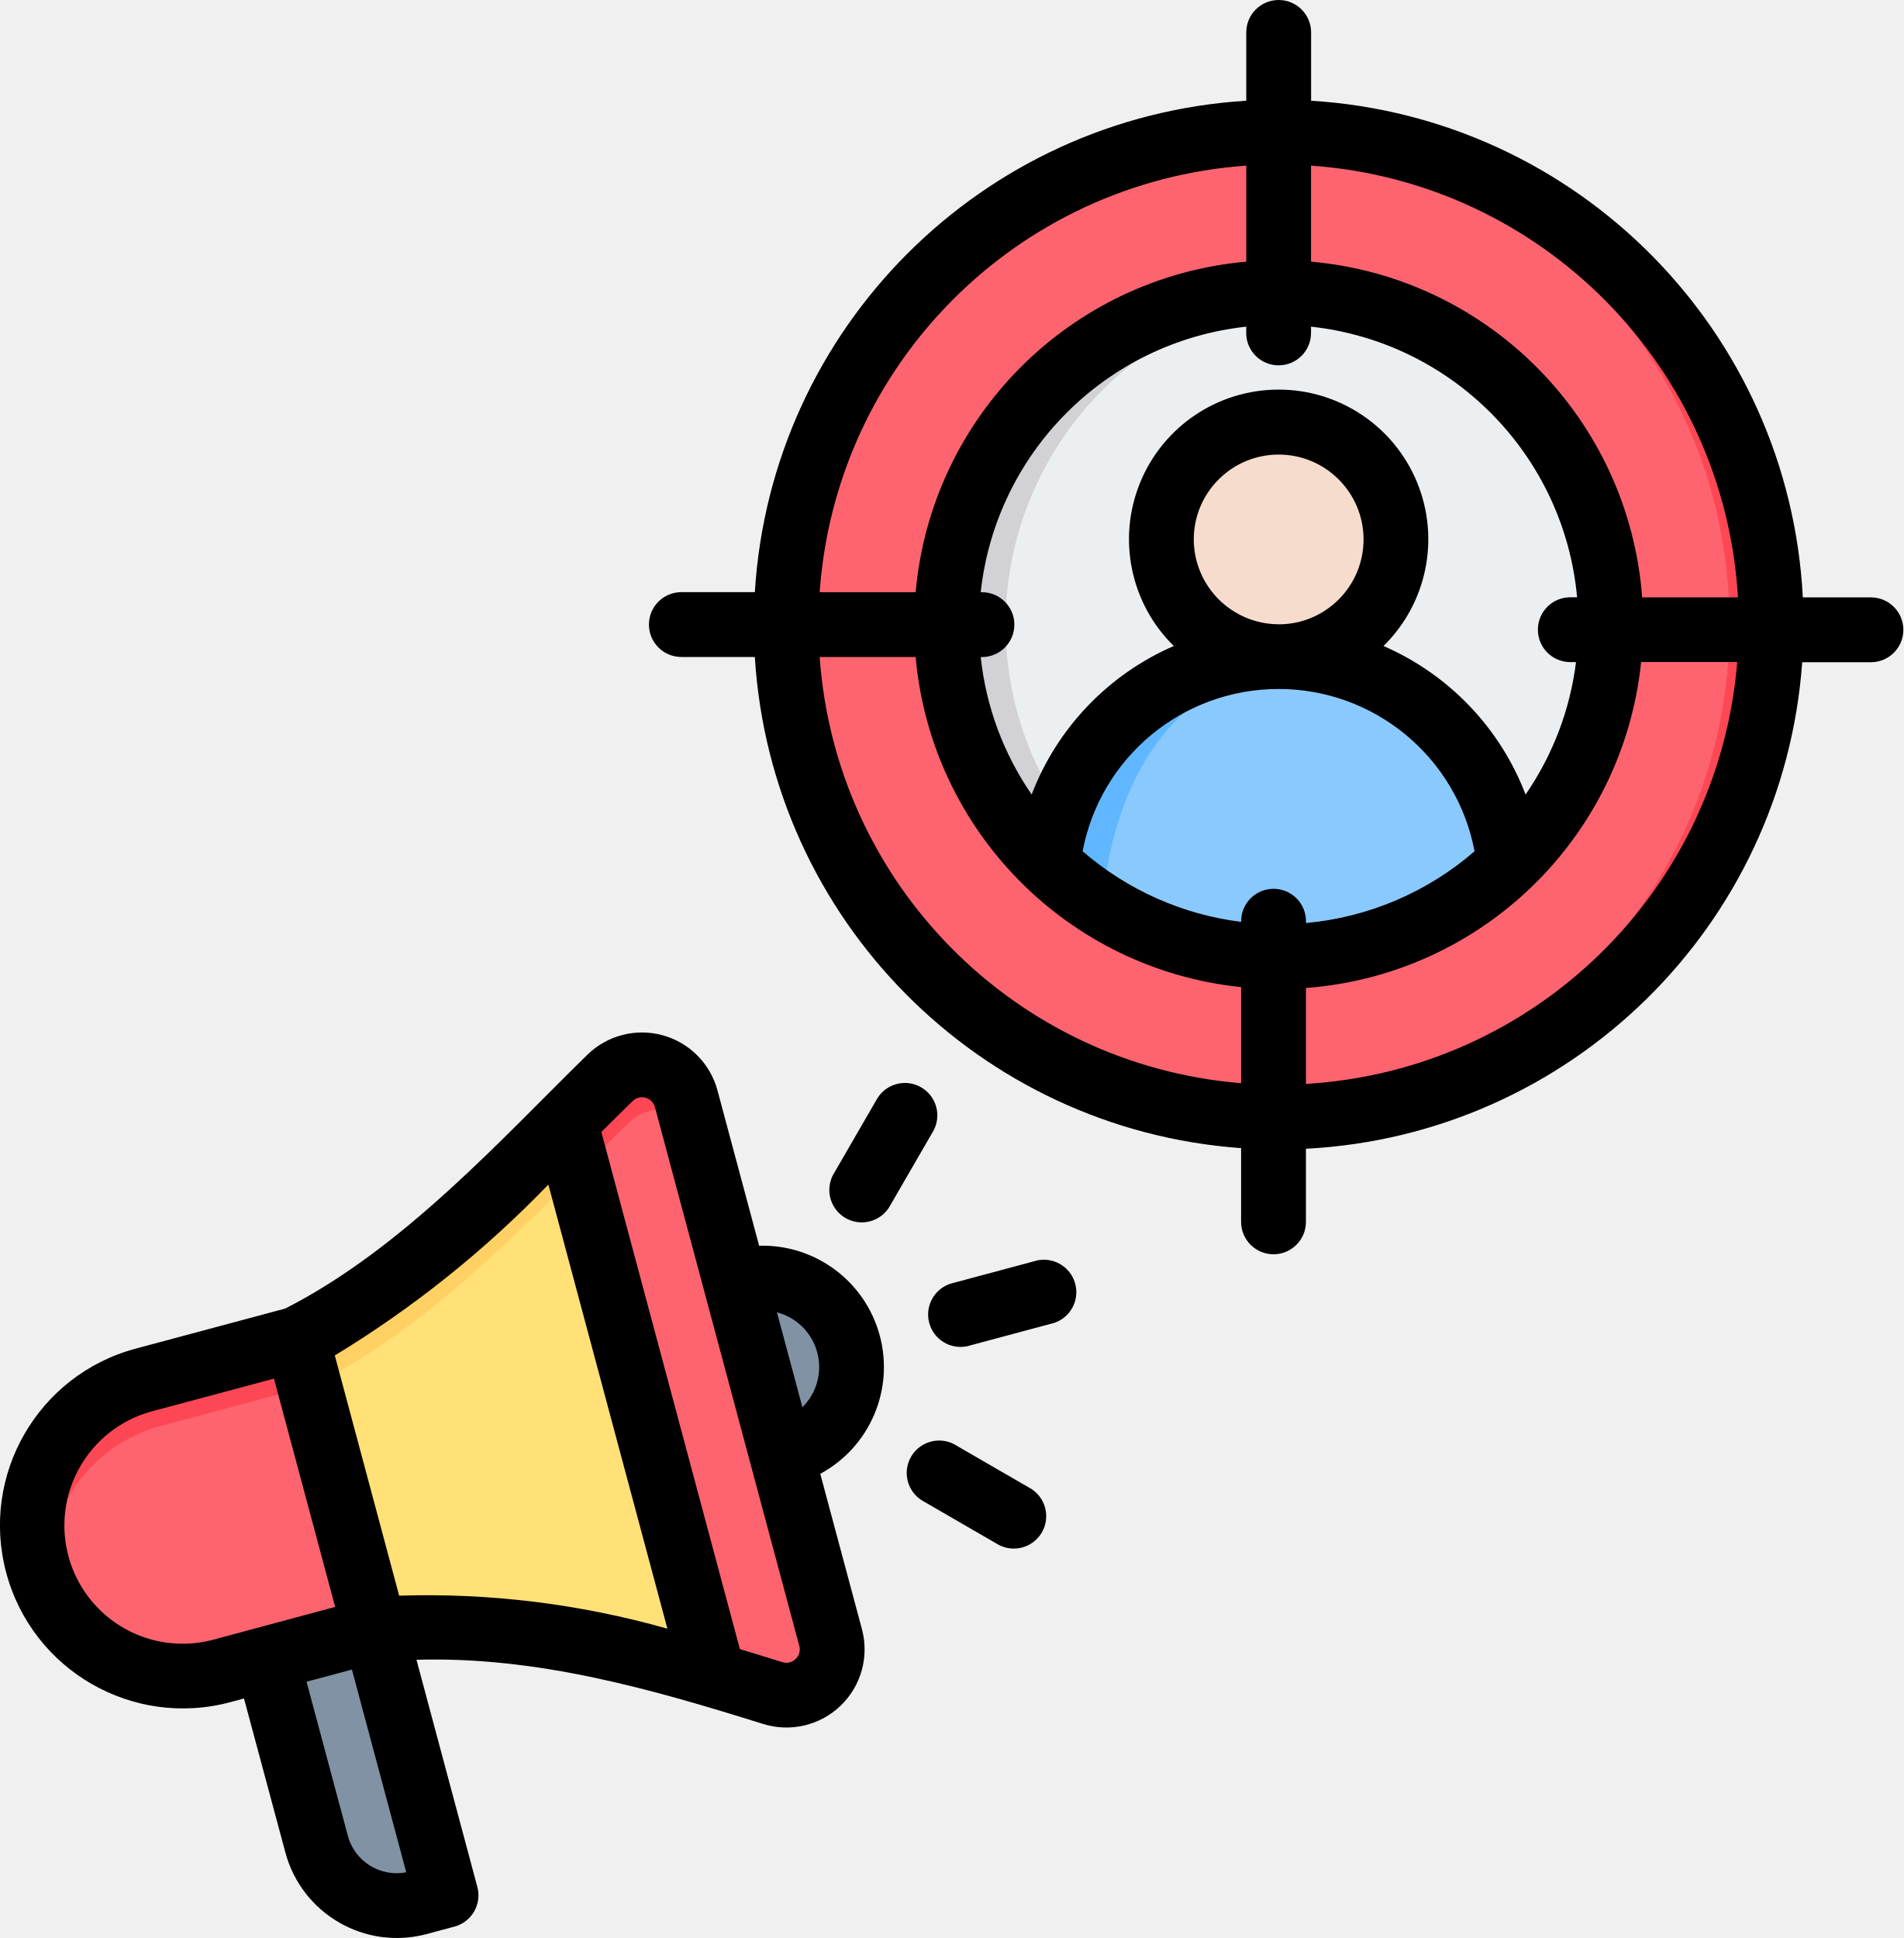
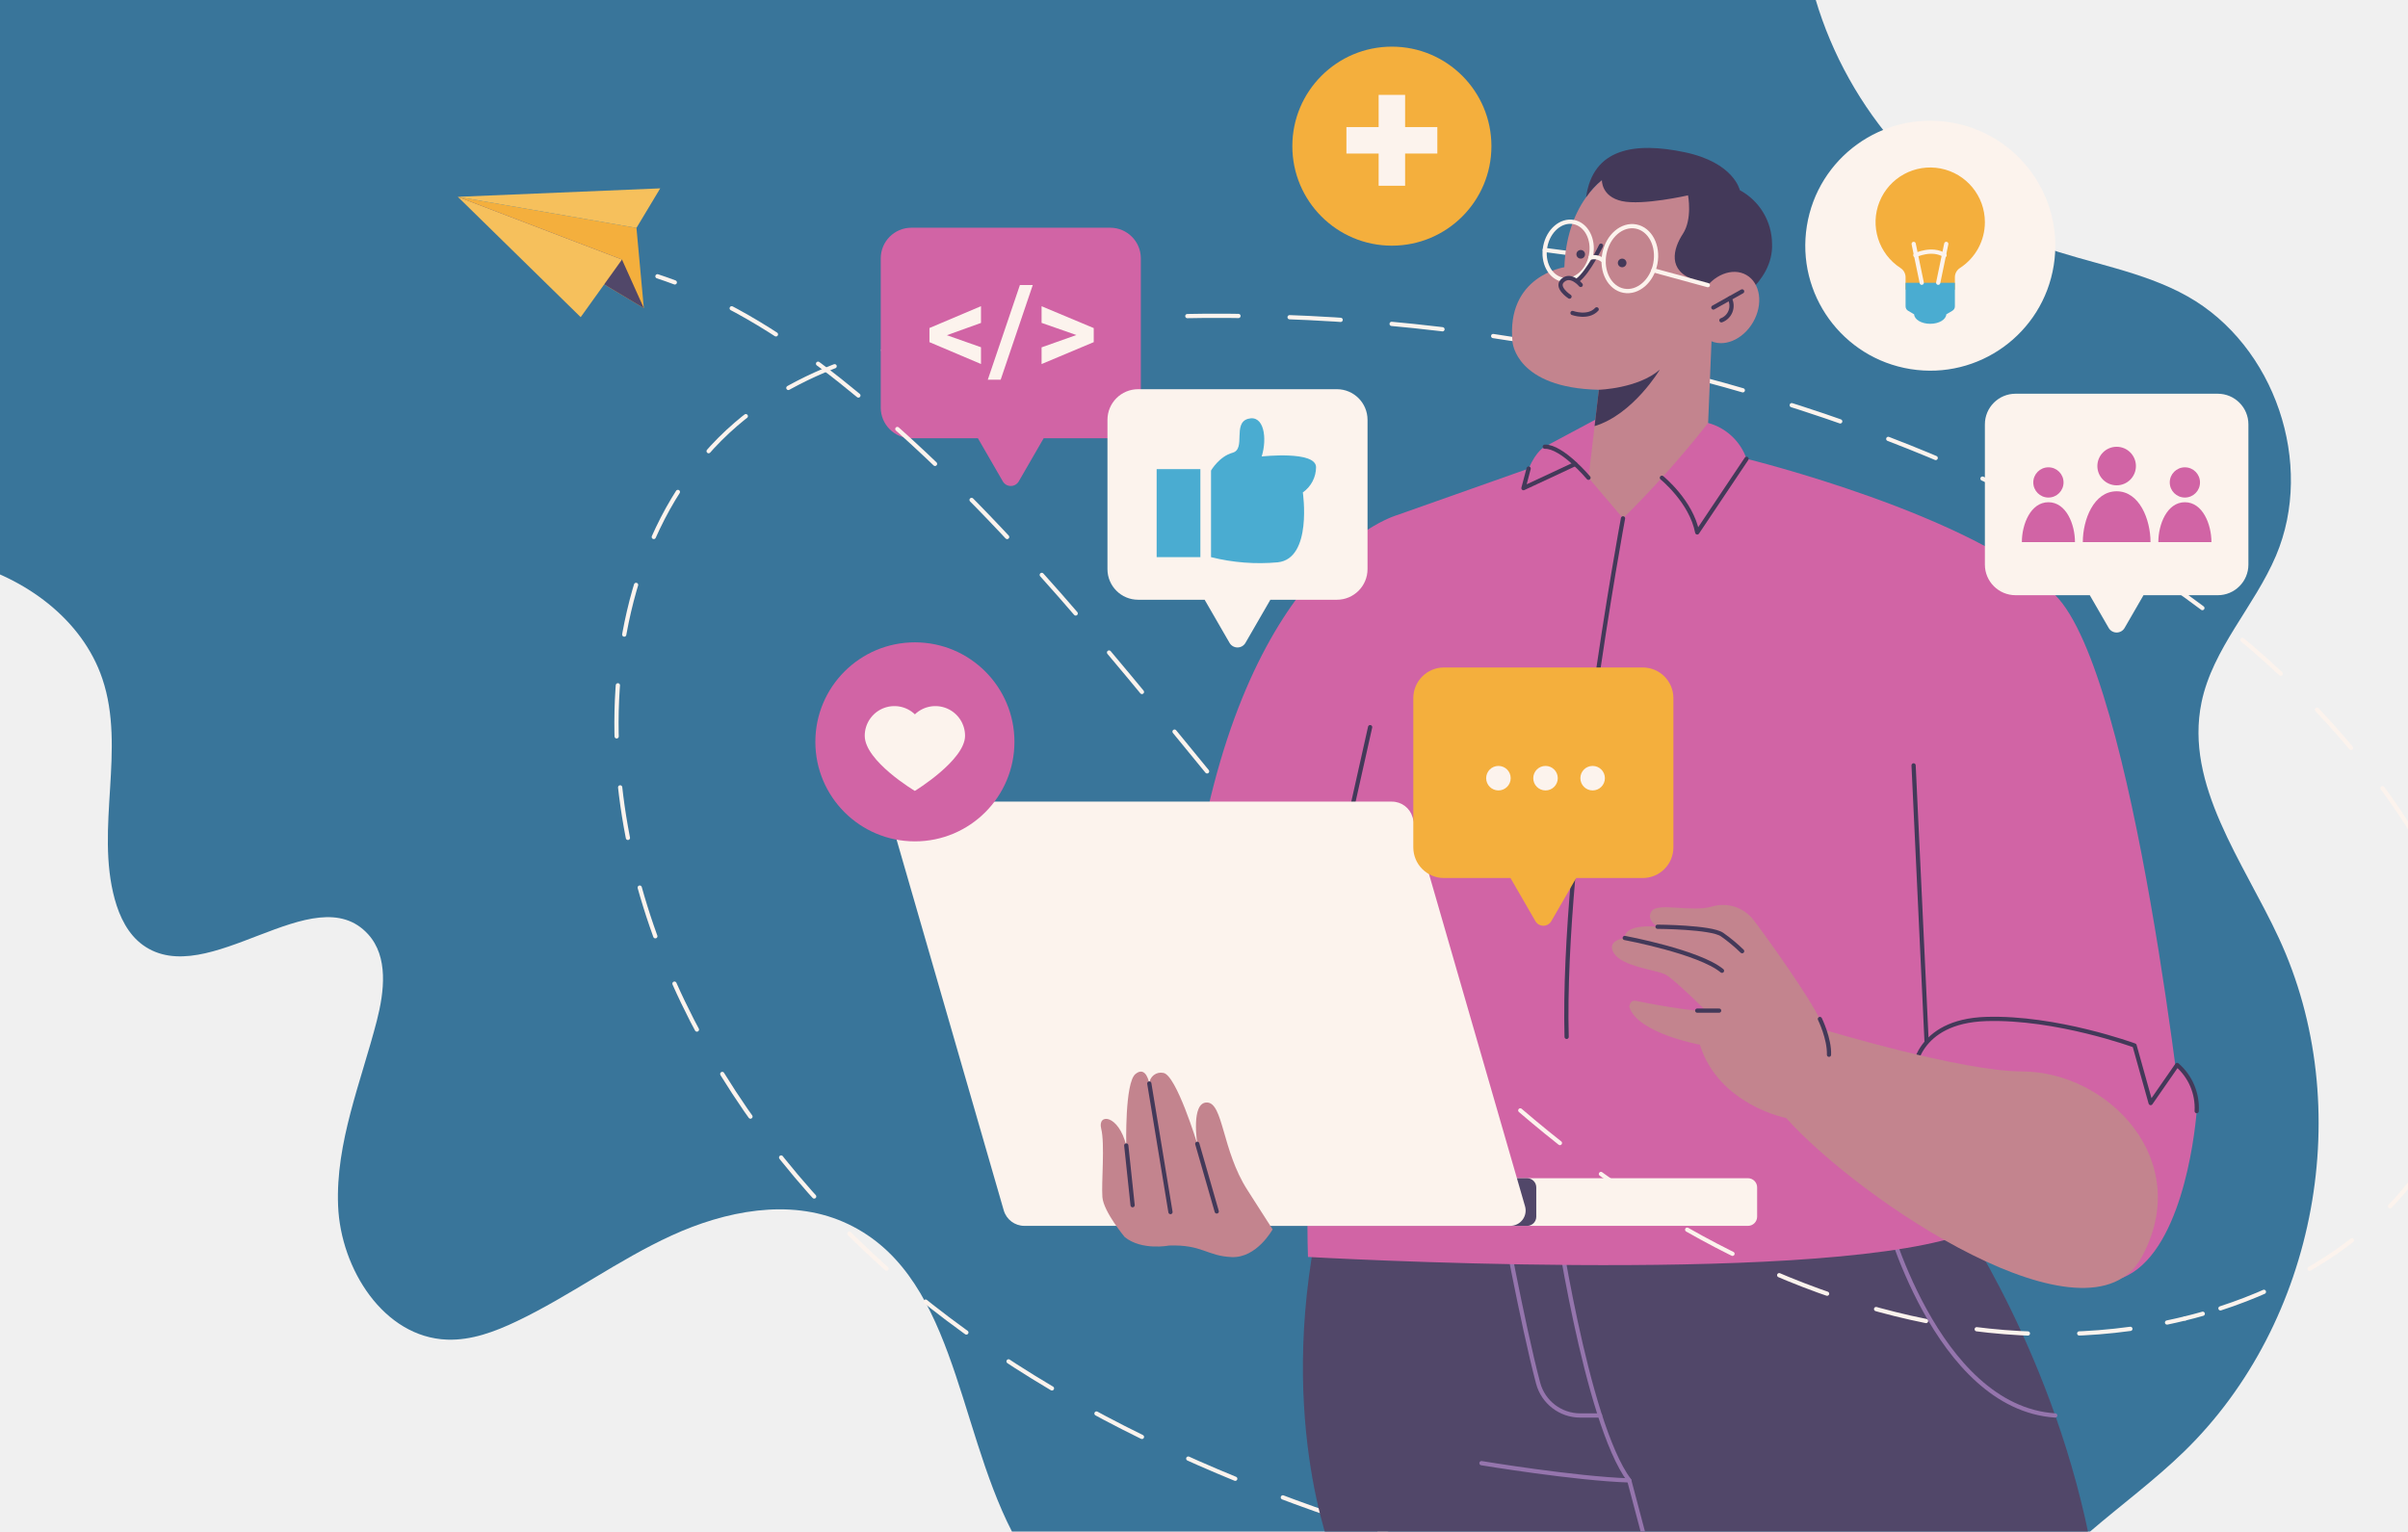
- <svg xmlns="http://www.w3.org/2000/svg" width="82.194" height="83.699" viewBox="0 0 82.194 83.699">
-   <g id="target-marketing_16862792" transform="translate(-19.902 -15.6)">
-     <g id="Grupo_1161201" data-name="Grupo 1161201" transform="translate(21.475 21.306)">
-       <g id="Grupo_1161198" data-name="Grupo 1161198" transform="translate(32.377 0)">
-         <path id="Trazado_995173" data-name="Trazado 995173" d="M235.382,48.242a21.269,21.269,0,1,1-21.269,21.269A21.268,21.268,0,0,1,235.382,48.242Z" transform="translate(-214.113 -48.242)" fill="#fe646f" fill-rule="evenodd" />
-         <path id="Trazado_995174" data-name="Trazado 995174" d="M330.784,48.26q.435-.018.874-.018a21.269,21.269,0,0,1,0,42.539q-.439,0-.874-.018a21.27,21.27,0,0,0,0-42.5Z" transform="translate(-310.389 -48.242)" fill="#fd4755" fill-rule="evenodd" />
-       </g>
-       <g id="Grupo_1161199" data-name="Grupo 1161199" transform="translate(0 40.278)">
-         <path id="Trazado_995175" data-name="Trazado 995175" d="M92.828,422.89,89.5,410.48l-4.677,1.253,2.546,9.5a3.593,3.593,0,0,0,4.394,2.537l.654-.175A.577.577,0,0,0,92.828,422.89Z" transform="translate(-75.05 -387.435)" fill="#8192a5" fill-rule="evenodd" />
-         <path id="Trazado_995176" data-name="Trazado 995176" d="M92.828,422.89,89.5,410.48l-4.677,1.253,4.023-1.078,3.325,12.41a.579.579,0,0,1-.408.706l.654-.175A.577.577,0,0,0,92.828,422.89Z" transform="translate(-75.05 -387.435)" fill="#65788e" fill-rule="evenodd" />
-         <path id="Trazado_995177" data-name="Trazado 995177" d="M206.4,335.6a3.858,3.858,0,0,0-4.724-2.728c-.06.016-.562.151-.622.17l1.995,7.444c.061-.014.564-.145.624-.162A3.858,3.858,0,0,0,206.4,335.6Z" transform="translate(-170.96 -323.288)" fill="#8192a5" fill-rule="evenodd" />
-         <path id="Trazado_995178" data-name="Trazado 995178" d="M206.4,335.6a3.858,3.858,0,0,0-4.724-2.728c-.06.016-.562.151-.622.17l.23.859c.06-.019.561-.156.621-.172a3.86,3.86,0,0,1,4.586,2.306,3.94,3.94,0,0,0-.091-.435Z" transform="translate(-170.96 -323.288)" fill="#65788e" fill-rule="evenodd" />
-         <path id="Trazado_995179" data-name="Trazado 995179" d="M43.746,303.158l-6.627,1.776a6.529,6.529,0,0,1-3.38-12.612l6.627-1.776c5.32-2.667,9.731-7.561,13.581-11.324a1.982,1.982,0,0,1,3.3.9l6.26,23.364A1.982,1.982,0,0,1,61,305.9C55.568,304.2,49.819,302.576,43.746,303.158Z" transform="translate(-28.901 -278.653)" fill="#ffe177" fill-rule="evenodd" />
-         <path id="Trazado_995180" data-name="Trazado 995180" d="M29.458,301.264a6.4,6.4,0,0,1-.336-.949,6.547,6.547,0,0,1,4.617-7.993l6.627-1.776c5.32-2.667,9.731-7.561,13.581-11.324a1.982,1.982,0,0,1,3.3.9l6.262,23.37-5.742-21.43a1.982,1.982,0,0,0-3.3-.9c-3.85,3.763-8.262,8.654-13.582,11.322l-6.627,1.776a6.554,6.554,0,0,0-4.8,7.006Z" transform="translate(-28.901 -278.653)" fill="#ffd064" fill-rule="evenodd" />
-         <path id="Trazado_995181" data-name="Trazado 995181" d="M172.566,303.49l-6.26-23.364a1.982,1.982,0,0,0-3.3-.9c-.632.617-1.28,1.267-1.944,1.932l6.42,23.958c.868.255,1.728.52,2.579.785a1.982,1.982,0,0,0,2.506-2.406Z" transform="translate(-137.958 -278.653)" fill="#fe646f" fill-rule="evenodd" />
-         <path id="Trazado_995182" data-name="Trazado 995182" d="M166.824,282.062l-.519-1.937a1.982,1.982,0,0,0-3.3-.9c-.632.617-1.28,1.267-1.944,1.932l.519,1.937c.665-.663,1.313-1.312,1.945-1.929a1.982,1.982,0,0,1,3.3.9Z" transform="translate(-137.958 -278.653)" fill="#fd4755" fill-rule="evenodd" />
-         <path id="Trazado_995183" data-name="Trazado 995183" d="M43.746,359.3l-3.379-12.612-6.627,1.776a6.529,6.529,0,0,0,3.38,12.612Z" transform="translate(-28.901 -334.795)" fill="#fe646f" fill-rule="evenodd" />
-         <path id="Trazado_995184" data-name="Trazado 995184" d="M40.885,348.625l-.519-1.937-6.627,1.776a6.547,6.547,0,0,0-4.617,7.993,6.4,6.4,0,0,0,.336.949,6.554,6.554,0,0,1,4.8-7.006Z" transform="translate(-28.901 -334.795)" fill="#fd4755" fill-rule="evenodd" />
-       </g>
-       <g id="Grupo_1161200" data-name="Grupo 1161200" transform="translate(39.306 6.929)">
-         <path id="Trazado_995185" data-name="Trazado 995185" d="M268.092,116.559a14.339,14.339,0,1,1,14.34-14.338A14.367,14.367,0,0,1,268.092,116.559Z" transform="translate(-253.752 -87.881)" fill="#eceff1" fill-rule="evenodd" />
-         <path id="Trazado_995186" data-name="Trazado 995186" d="M256.3,102.221A14.337,14.337,0,0,0,269.367,116.5q-.63.056-1.275.056a14.412,14.412,0,0,1-2.053-.146c-.087-.012-.173-.026-.258-.039a14.341,14.341,0,0,1,2.31-28.494q.645,0,1.275.056A14.34,14.34,0,0,0,256.3,102.221Z" transform="translate(-253.752 -87.881)" fill="#d1d1d6" fill-rule="evenodd" />
-         <path id="Trazado_995187" data-name="Trazado 995187" d="M288.79,177.819a10.018,10.018,0,0,1,9.957,8.937,14.336,14.336,0,0,1-19.912,0A10.014,10.014,0,0,1,288.79,177.819Z" transform="translate(-274.45 -162.097)" fill="#8ac9fe" fill-rule="evenodd" />
-         <path id="Trazado_995188" data-name="Trazado 995188" d="M290.064,177.9c-5.96.757-8.361,5.267-8.914,10.672a14.248,14.248,0,0,1-2.315-1.816,10.014,10.014,0,0,1,9.955-8.937A9.873,9.873,0,0,1,290.064,177.9Z" transform="translate(-274.45 -162.097)" fill="#60b7ff" fill-rule="evenodd" />
-         <path id="Trazado_995189" data-name="Trazado 995189" d="M311.879,130.7a5.062,5.062,0,1,1,5.062-5.062A5.073,5.073,0,0,1,311.879,130.7Z" transform="translate(-297.539 -114.856)" fill="#f6dccd" fill-rule="evenodd" />
-         <path id="Trazado_995190" data-name="Trazado 995190" d="M308.1,125.633a5.064,5.064,0,0,0,4.425,5.023,5.281,5.281,0,0,1-.637.039,5.062,5.062,0,1,1,0-10.124,5.248,5.248,0,0,1,.637.039A5.064,5.064,0,0,0,308.1,125.633Z" transform="translate(-297.547 -114.856)" fill="#f1cbbc" fill-rule="evenodd" />
+ <svg xmlns="http://www.w3.org/2000/svg" width="569" height="362" viewBox="0 0 569 362">
+   <defs>
+     <clipPath id="clip-path">
+       <rect id="Rectángulo_409901" data-name="Rectángulo 409901" width="569" height="362" transform="translate(136 6672)" fill="#fff" stroke="#707070" stroke-width="1" />
+     </clipPath>
+     <clipPath id="clip-path-2">
+       <rect id="Rectángulo_409900" data-name="Rectángulo 409900" width="753" height="362" transform="translate(0 0.177)" />
+     </clipPath>
+   </defs>
+   <g id="Enmascarar_grupo_1098774" data-name="Enmascarar grupo 1098774" transform="translate(-136 -6672)" clip-path="url(#clip-path)">
+     <g id="Grupo_1162776" data-name="Grupo 1162776" transform="translate(486 -67.177)">
+       <path id="Trazado_997153" data-name="Trazado 997153" d="M700.084,343.277c31.459-30.589,40.866-81.6,22.387-121.394-8.4-18.1-22.3-36.157-18.258-55.7,2.635-12.738,12.5-22.671,17.587-34.644,9.233-21.747-.285-49.7-20.869-61.3C690.2,64.2,677.64,62.459,666.057,58.271,640.324,48.968,620.746,26.106,613,0H0V164.036c2.869-.227,5.721-.534,8.531-.905,41.61-5.5,81.048-21.835,122.311-29.515,14.688-2.734,29.975-4.34,44.456-.666s28.119,13.5,32.891,27.66c5.588,16.579-1.7,35.222,2.922,52.095,1.14,4.16,3.134,8.292,6.626,10.825,15.308,11.1,40.559-16.517,53.263-2.509,4.8,5.3,3.822,13.526,2.035,20.451-3.739,14.483-9.751,28.776-9.144,43.721s10.8,31.073,25.746,31.626c5.73.212,11.294-1.871,16.47-4.341,12.6-6.014,23.923-14.473,36.617-20.282s27.71-8.776,40.516-3.218c26.246,11.39,26.645,47.4,39.877,73.2H677.884C685.251,355.857,693.12,350.048,700.084,343.277Z" transform="translate(-534 6739)" fill="#39759a" />
+       <g id="OBJECTS" transform="translate(-534 6739)">
+         <g id="Grupo_1162775" data-name="Grupo 1162775">
+           <g id="Grupo_1162774" data-name="Grupo 1162774" clip-path="url(#clip-path-2)">
+             <g id="Grupo_1162746" data-name="Grupo 1162746" transform="translate(329.669 74.819)">
+               <g id="Grupo_1162745" data-name="Grupo 1162745">
+                 <path id="Trazado_997162" data-name="Trazado 997162" d="M932.056,547.907l-4.3-.66" transform="translate(-585.403 -225.666)" fill="none" stroke="#fcf3ed" stroke-linecap="round" stroke-linejoin="round" stroke-width="1" />
+                 <path id="Trazado_997163" data-name="Trazado 997163" d="M788.829,423.529c-39.253-6.144-78.423-13-116.938-22.716C621.137,388,570.678,369.708,529.511,337.376s-72.214-80.491-74.29-132.8c-1.1-27.82,7.031-57.488,28.134-75.649,18.1-15.577,42.87-20.6,66.616-23.139a446.844,446.844,0,0,1,196.681,23.279c49.7,17.7,97.642,45.629,127.916,88.834,10.213,14.575,18.59,31.383,18.59,49.181,0,36.81-27.559,60.591-59.02,70.817" transform="translate(-455.122 -103.291)" fill="none" stroke="#fcf3ed" stroke-linecap="round" stroke-linejoin="round" stroke-width="1" stroke-dasharray="12.083 12.083" />
+                 <path id="Trazado_997164" data-name="Trazado 997164" d="M970.994,428.94q-2.093.6-4.2,1.111" transform="translate(-596.163 -193.055)" fill="none" stroke="#fcf3ed" stroke-linecap="round" stroke-linejoin="round" stroke-width="1" />
+               </g>
+             </g>
+             <g id="Grupo_1162751" data-name="Grupo 1162751" transform="translate(394.457 35.141)">
+               <g id="Grupo_1162747" data-name="Grupo 1162747" transform="translate(97.414 249.156)">
+                 <path id="Trazado_997165" data-name="Trazado 997165" d="M833.413,395.058s23.658,33.856,32.224,80.764H686.026s-14.042-34.263-2.287-83.338Z" transform="translate(-679.048 -392.484)" fill="#514769" />
+                 <path id="Trazado_997166" data-name="Trazado 997166" d="M761.178,393.785s7.27,50.987,17.624,64.856l4.643,17.539" transform="translate(-701.687 -392.843)" fill="none" stroke="#9575ad" stroke-linecap="round" stroke-linejoin="round" stroke-miterlimit="10" stroke-width="1" />
+                 <path id="Trazado_997167" data-name="Trazado 997167" d="M737.3,477.69s22.122,3.671,34.923,4.079" transform="translate(-695.104 -415.971)" fill="none" stroke="#9575ad" stroke-linecap="round" stroke-linejoin="round" stroke-miterlimit="10" stroke-width="1" />
+                 <path id="Trazado_997168" data-name="Trazado 997168" d="M868.886,395.637s11.864,46.28,40.261,48.167" transform="translate(-731.376 -393.353)" fill="none" stroke="#9575ad" stroke-linecap="round" stroke-linejoin="round" stroke-miterlimit="10" stroke-width="1" />
+                 <path id="Trazado_997169" data-name="Trazado 997169" d="M743.492,393.222s5.155,28.138,8.9,42.274a10.3,10.3,0,0,0,9.959,7.643h4.663" transform="translate(-696.812 -392.687)" fill="none" stroke="#9575ad" stroke-linecap="round" stroke-linejoin="round" stroke-miterlimit="10" stroke-width="1" />
+               </g>
+               <path id="Trazado_997170" data-name="Trazado 997170" d="M738.592,137.188l-11.945,6.392s-1.975.884-3.811,5.167L691.9,159.692s-35.283,9.585-47.52,83.007h33.651s-8.566,57.514-7.342,92.389c0,0,116.863,6.73,153.573-4.894L878.109,310s-11.877-112.375-30.844-131.343-72.941-32.224-72.941-32.224a13.323,13.323,0,0,0-9.075-8.471Z" transform="translate(-572.079 -72.956)" fill="#d164a5" />
+               <line id="Línea_678" data-name="Línea 678" x1="3.535" y1="75.19" transform="translate(241.717 145.948)" fill="none" stroke="#433959" stroke-linecap="round" stroke-linejoin="round" stroke-miterlimit="10" stroke-width="1" />
+               <path id="Trazado_997171" data-name="Trazado 997171" d="M878.265,345.271s.544-12,17.132-12.528,35.079,6.263,35.079,6.263l3.807,13.606,6.254-9.009a13.457,13.457,0,0,1,4.623,10.912c-.544,6.8-3.9,33.845-17.453,39.357Z" transform="translate(-636.548 -126.852)" fill="#d164a5" />
+               <path id="Trazado_997172" data-name="Trazado 997172" d="M878.265,345.271s.544-12,17.132-12.528,35.079,6.263,35.079,6.263l3.807,13.606,6.254-9.009a13.457,13.457,0,0,1,4.623,10.912" transform="translate(-636.548 -126.852)" fill="none" stroke="#433959" stroke-linecap="round" stroke-linejoin="round" stroke-miterlimit="10" stroke-width="1" />
+               <g id="Grupo_1162748" data-name="Grupo 1162748" transform="translate(146.816)">
+                 <line id="Línea_679" data-name="Línea 679" x2="16.346" y2="2.136" transform="translate(7.751 24.124)" fill="none" stroke="#fcf3ed" stroke-linecap="round" stroke-linejoin="round" stroke-miterlimit="10" stroke-width="1" />
+                 <path id="Trazado_997173" data-name="Trazado 997173" d="M794.5,92.767s15.092-16.316,4.283-32.02-38.139-10.4-39.158,16.927c0,0-13.868,2.04-12.237,17.744,0,0,.816,10.81,20.395,11.217l-2.448,20.8,8.158,9.585A239.176,239.176,0,0,0,793.6,114.48Z" transform="translate(-747.25 -49.473)" fill="#c3848e" />
+                 <path id="Trazado_997174" data-name="Trazado 997174" d="M775.163,56.1s-.177,3.895,4.718,4.982,15.636-1.36,15.636-1.36,1.088,5.575-1.224,9.109-3.671,8.7,2.719,10.878,7.872,6.527,7.872,6.527,10.891-5.662,10.483-15.069a14.524,14.524,0,0,0-7.614-12.67s-1.36-6.526-13.053-8.974-21.663-1-23.272,10.65A18.445,18.445,0,0,1,775.163,56.1Z" transform="translate(-753.915 -48.513)" fill="#433959" />
+                 <path id="Trazado_997175" data-name="Trazado 997175" d="M820.779,100.847c-2.448,4.24-7.12,6.127-10.435,4.214s-4.017-6.9-1.568-11.143S815.9,87.79,819.21,89.7,823.227,96.606,820.779,100.847Z" transform="translate(-763.807 -59.661)" fill="#c3848e" />
+                 <path id="Trazado_997176" data-name="Trazado 997176" d="M775.206,125.618s9.246-.272,14.412-4.759c0,0-6.338,10.621-15.423,13.35Z" transform="translate(-754.677 -68.455)" fill="#433959" />
+                 <line id="Línea_680" data-name="Línea 680" y1="3.807" x2="6.798" transform="translate(47.585 33.913)" fill="none" stroke="#433959" stroke-linecap="round" stroke-linejoin="round" stroke-miterlimit="10" stroke-width="1" />
+                 <path id="Trazado_997177" data-name="Trazado 997177" d="M817.519,97.61a3.658,3.658,0,0,1-1.948,5.182" transform="translate(-766.082 -62.047)" fill="none" stroke="#433959" stroke-linecap="round" stroke-linejoin="round" stroke-miterlimit="10" stroke-width="1" />
+                 <path id="Trazado_997178" data-name="Trazado 997178" d="M767,102.045s3.671,1.344,5.711-.858" transform="translate(-752.695 -63.033)" fill="none" stroke="#433959" stroke-linecap="round" stroke-linejoin="round" stroke-miterlimit="10" stroke-width="1" />
+                 <circle id="Elipse_11800" data-name="Elipse 11800" cx="1.02" cy="1.02" r="1.02" transform="translate(25.015 26.163)" fill="#433959" />
+                 <circle id="Elipse_11801" data-name="Elipse 11801" cx="1.02" cy="1.02" r="1.02" transform="translate(15.225 24.124)" fill="#433959" />
+                 <path id="Trazado_997179" data-name="Trazado 997179" d="M768.869,80.515c-.722,3.761-3.728,6.345-6.715,5.772s-4.823-4.087-4.1-7.848,3.729-6.345,6.715-5.772S769.591,76.753,768.869,80.515Z" transform="translate(-750.185 -55.149)" fill="none" stroke="#fcf3ed" stroke-linecap="round" stroke-linejoin="round" stroke-miterlimit="10" stroke-width="1" />
+                 <path id="Trazado_997180" data-name="Trazado 997180" d="M789.37,82.868c-.8,4.19-4.154,7.07-7.482,6.431s-5.373-4.554-4.568-8.744,4.154-7.07,7.482-6.431S790.174,78.677,789.37,82.868Z" transform="translate(-755.49 -55.548)" fill="none" stroke="#fcf3ed" stroke-linecap="round" stroke-linejoin="round" stroke-miterlimit="10" stroke-width="1" />
+                 <path id="Trazado_997181" data-name="Trazado 997181" d="M774.2,80.409s-2.958,6.221-5.507,8.158" transform="translate(-753.16 -57.305)" fill="none" stroke="#433959" stroke-linecap="round" stroke-linejoin="round" stroke-miterlimit="10" stroke-width="1" />
+                 <path id="Trazado_997182" data-name="Trazado 997182" d="M767.862,92.6s-2.243-2.753-4.181-1.122,1.53,3.875,1.53,3.875" transform="translate(-751.617 -60.213)" fill="#c3848e" />
+                 <path id="Trazado_997183" data-name="Trazado 997183" d="M767.862,92.6s-2.243-2.753-4.181-1.122,1.53,3.875,1.53,3.875" transform="translate(-751.617 -60.213)" fill="none" stroke="#433959" stroke-linecap="round" stroke-linejoin="round" stroke-miterlimit="10" stroke-width="1" />
+                 <path id="Trazado_997184" data-name="Trazado 997184" d="M775.967,85.052a3.306,3.306,0,0,0-3.1-.8" transform="translate(-754.311 -58.33)" fill="none" stroke="#fcf3ed" stroke-linecap="round" stroke-linejoin="round" stroke-miterlimit="10" stroke-width="1" />
+                 <line id="Línea_681" data-name="Línea 681" x2="12.856" y2="3.506" transform="translate(33.425 28.926)" fill="none" stroke="#fcf3ed" stroke-linecap="round" stroke-linejoin="round" stroke-miterlimit="10" stroke-width="1" />
+               </g>
+               <path id="Trazado_997185" data-name="Trazado 997185" d="M768.28,153.353s-6.247-7.478-10.329-7.342" transform="translate(-603.384 -75.388)" fill="none" stroke="#433959" stroke-linecap="round" stroke-linejoin="round" stroke-miterlimit="10" stroke-width="1" />
+               <path id="Trazado_997186" data-name="Trazado 997186" d="M752.223,152.733,751,157.355l12.233-5.706" transform="translate(-601.468 -76.942)" fill="none" stroke="#433959" stroke-linecap="round" stroke-linejoin="round" stroke-miterlimit="10" stroke-width="1" />
+               <path id="Trazado_997187" data-name="Trazado 997187" d="M796.156,154.441s6.925,5.575,8.352,12.917l11.65-17.4" transform="translate(-613.915 -76.475)" fill="none" stroke="#433959" stroke-linecap="round" stroke-linejoin="round" stroke-miterlimit="10" stroke-width="1" />
+               <line id="Línea_682" data-name="Línea 682" y1="32.836" x2="7.342" transform="translate(105.955 136.907)" fill="none" stroke="#433959" stroke-linecap="round" stroke-linejoin="round" stroke-miterlimit="10" stroke-width="1" />
+               <g id="Grupo_1162749" data-name="Grupo 1162749" transform="translate(170.422 178.929)">
+                 <path id="Trazado_997188" data-name="Trazado 997188" d="M830.2,325.1s32.375,9.79,46.5,9.79c20.395,0,40.79,21.007,28.349,43.849s-66.487-13.256-84.026-32.836c0,0-15.908-3.059-20.395-17.336,0,0-14.684-2.651-16.656-8.906,0,0,0-1.836,1.7-1.428s13.665,2.651,16.384,2.311c0,0-7.478-7.478-9.585-8.566s-10.061-1.836-12.1-4.963,2.516-3.671,2.516-3.671-.612-3.331,7.75-2.651c0,0-2.856-1.7-1.36-3.739s9.382.34,14.14-1.02a9.111,9.111,0,0,1,9.926,3.2C814.762,300.952,827.952,318.91,830.2,325.1Z" transform="translate(-779.839 -295.533)" fill="#c3848e" />
+                 <path id="Trazado_997189" data-name="Trazado 997189" d="M784.036,306.314s17.54,3.263,22.978,7.75" transform="translate(-780.996 -298.504)" fill="none" stroke="#433959" stroke-linecap="round" stroke-linejoin="round" stroke-miterlimit="10" stroke-width="1" />
+                 <path id="Trazado_997190" data-name="Trazado 997190" d="M794.736,302.653s12.645.068,15.228,1.836a38.1,38.1,0,0,1,4.759,3.943" transform="translate(-783.946 -297.495)" fill="none" stroke="#433959" stroke-linecap="round" stroke-linejoin="round" stroke-miterlimit="10" stroke-width="1" />
+                 <line id="Línea_683" data-name="Línea 683" x2="5.17" transform="translate(20.169 24.983)" fill="none" stroke="#433959" stroke-linecap="round" stroke-linejoin="round" stroke-miterlimit="10" stroke-width="1" />
+                 <path id="Trazado_997191" data-name="Trazado 997191" d="M847.7,332.754s2.286,4.642,2.15,8.449" transform="translate(-798.546 -305.793)" fill="none" stroke="#433959" stroke-linecap="round" stroke-linejoin="round" stroke-miterlimit="10" stroke-width="1" />
+               </g>
+               <path id="Trazado_997192" data-name="Trazado 997192" d="M781.35,395.974H668.682V384.707H781.351a2.173,2.173,0,0,1,2.173,2.173v6.92A2.174,2.174,0,0,1,781.35,395.974Z" transform="translate(-578.777 -141.184)" fill="#fcf3ed" />
+               <path id="Trazado_997193" data-name="Trazado 997193" d="M731.337,393.8v-6.92a2.173,2.173,0,0,0-2.173-2.173H668.681v11.267h60.483A2.173,2.173,0,0,0,731.337,393.8Z" transform="translate(-578.777 -141.184)" fill="#514769" />
+               <path id="Trazado_997194" data-name="Trazado 997194" d="M690.986,362.1H576.159a5.071,5.071,0,0,1-4.871-3.663l-26.579-91.985a3.622,3.622,0,0,1,3.48-4.627H663.016a5.07,5.07,0,0,1,4.871,3.663l26.579,91.985A3.622,3.622,0,0,1,690.986,362.1Z" transform="translate(-544.564 -107.313)" fill="#fcf3ed" />
+               <g id="Grupo_1162750" data-name="Grupo 1162750" transform="translate(49.636 218.325)">
+                 <path id="Trazado_997195" data-name="Trazado 997195" d="M629.222,391.034s-6.406,1.262-10.457-2c0,0-5.018-5.995-5.279-9.465s.628-12.505-.287-16.178,4.1-3.362,5.927,3.985c0,0-.374-14.82,2.179-16.894s3.265,2.253,3.265,2.253a2.747,2.747,0,0,1,3.307-2.508c3.067.425,8.032,16.764,8.032,16.764s-1.573-9.845,2.29-9.769,3.541,11.29,9.524,20.639l5.984,9.349s-3.735,6.816-9.669,6.553S637.136,390.764,629.222,391.034Z" transform="translate(-613.088 -349.92)" fill="#c3848e" />
+                 <line id="Línea_684" data-name="Línea 684" x2="1.498" y2="14.118" transform="translate(6.038 17.457)" fill="none" stroke="#433959" stroke-linecap="round" stroke-linejoin="round" stroke-miterlimit="10" stroke-width="1" />
+                 <line id="Línea_685" data-name="Línea 685" x2="5.004" y2="30.387" transform="translate(11.481 2.815)" fill="none" stroke="#433959" stroke-linecap="round" stroke-linejoin="round" stroke-miterlimit="10" stroke-width="1" />
+                 <line id="Línea_686" data-name="Línea 686" x2="4.596" y2="15.985" transform="translate(22.82 17.07)" fill="none" stroke="#433959" stroke-linecap="round" stroke-linejoin="round" stroke-miterlimit="10" stroke-width="1" />
+               </g>
+               <path id="Trazado_997196" data-name="Trazado 997196" d="M778.377,169.382s-14.5,77.89-13.323,122.563" transform="translate(-605.323 -81.83)" fill="none" stroke="#433959" stroke-linecap="round" stroke-linejoin="round" stroke-miterlimit="10" stroke-width="1" />
+             </g>
+             <g id="Grupo_1162755" data-name="Grupo 1162755" transform="translate(392.116 54.002)">
+               <g id="Grupo_1162753" data-name="Grupo 1162753">
+                 <g id="Grupo_1162752" data-name="Grupo 1162752">
+                   <path id="Trazado_997197" data-name="Trazado 997197" d="M595.545,74.552H548.576a7.243,7.243,0,0,0-7.244,7.244v35.277a7.243,7.243,0,0,0,7.244,7.244h15.718l5.885,10.192a2.173,2.173,0,0,0,3.764,0l5.885-10.192h15.718a7.243,7.243,0,0,0,7.244-7.244V81.8A7.243,7.243,0,0,0,595.545,74.552Z" transform="translate(-541.332 -74.552)" fill="#d164a5" />
+                 </g>
+               </g>
+               <g id="Grupo_1162754" data-name="Grupo 1162754" transform="translate(11.507 13.551)">
+                 <path id="Trazado_997198" data-name="Trazado 997198" d="M561.335,107.016l8.064,2.844v3.961l-12.181-5.164v-3.339l12.181-5.164v3.961Z" transform="translate(-557.218 -95.161)" fill="#fcf3ed" />
+                 <path id="Trazado_997199" data-name="Trazado 997199" d="M579.3,115.627h-3.042l7.583-22.367h3.042Z" transform="translate(-562.467 -93.26)" fill="#fcf3ed" />
+                 <path id="Trazado_997200" data-name="Trazado 997200" d="M602.02,106.978l-8.22-2.872v-3.933l12.323,5.164v3.325L593.8,113.839v-3.947Z" transform="translate(-567.302 -95.166)" fill="#fcf3ed" />
+               </g>
+             </g>
+             <g id="Grupo_1162757" data-name="Grupo 1162757" transform="translate(445.687 92.171)">
+               <path id="Trazado_997201" data-name="Trazado 997201" d="M669.5,127.246H622.533a7.243,7.243,0,0,0-7.244,7.244v35.277a7.243,7.243,0,0,0,7.244,7.244h15.718l5.885,10.192a2.173,2.173,0,0,0,3.764,0l5.885-10.192H669.5a7.243,7.243,0,0,0,7.244-7.244V134.49A7.245,7.245,0,0,0,669.5,127.246Z" transform="translate(-615.289 -127.246)" fill="#fcf3ed" />
+               <g id="Grupo_1162756" data-name="Grupo 1162756" transform="translate(11.624 6.871)">
+                 <rect id="Rectángulo_409899" data-name="Rectángulo 409899" width="10.334" height="20.803" transform="translate(0 12.02)" fill="#4aacd1" />
+                 <path id="Trazado_997202" data-name="Trazado 997202" d="M649.075,169.554V149.091s1.9-3.331,5.1-4.215-.068-7,3.671-8.022,4.555,4.555,3.2,8.906c0,0,12.78-1.428,12.849,2.516a7.329,7.329,0,0,1-3.127,5.982s2.311,15.636-5.914,16.52A47.19,47.19,0,0,1,649.075,169.554Z" transform="translate(-636.226 -136.731)" fill="#4aacd1" />
+               </g>
+             </g>
+             <g id="Grupo_1162760" data-name="Grupo 1162760" transform="translate(606.281 24.414)">
+               <circle id="Elipse_11802" data-name="Elipse 11802" cx="29.538" cy="29.538" r="29.538" transform="translate(0 58.332) rotate(-80.898)" fill="#fcf3ed" />
+               <g id="Grupo_1162759" data-name="Grupo 1162759" transform="translate(20.908 15.358)">
+                 <g id="Grupo_1162758" data-name="Grupo 1162758">
+                   <path id="Trazado_997203" data-name="Trazado 997203" d="M891.69,67.823a12.916,12.916,0,1,0-19.932,10.84,2.62,2.62,0,0,1,1.194,2.2v2.91H884.6v-2.91a2.607,2.607,0,0,1,1.184-2.192A12.9,12.9,0,0,0,891.69,67.823Z" transform="translate(-865.86 -54.908)" fill="#f4af3d" />
+                   <path id="Trazado_997204" data-name="Trazado 997204" d="M887.3,92.511H875.65V98.1a1.194,1.194,0,0,0,.587,1.028l1.435.847c.065,1.243,1.74,2.24,3.8,2.24s3.735-1,3.8-2.24l1.435-.847A1.193,1.193,0,0,0,887.3,98.1Z" transform="translate(-868.558 -65.273)" fill="#4aacd1" />
+                 </g>
+                 <line id="Línea_687" data-name="Línea 687" x2="1.904" y2="9.184" transform="translate(9.006 18.054)" fill="none" stroke="#fcf3ed" stroke-linecap="round" stroke-linejoin="round" stroke-miterlimit="10" stroke-width="1" />
+                 <line id="Línea_688" data-name="Línea 688" x1="1.904" y2="9.184" transform="translate(14.801 18.054)" fill="none" stroke="#fcf3ed" stroke-linecap="round" stroke-linejoin="round" stroke-miterlimit="10" stroke-width="1" />
+                 <path id="Trazado_997205" data-name="Trazado 997205" d="M878.84,83.2s3.89-1.9,6.905,0" transform="translate(-869.438 -62.473)" fill="none" stroke="#fcf3ed" stroke-linecap="round" stroke-linejoin="round" stroke-miterlimit="10" stroke-width="1" />
+               </g>
+             </g>
+             <g id="Grupo_1162764" data-name="Grupo 1162764" transform="translate(653.018 93.24)">
+               <path id="Trazado_997206" data-name="Trazado 997206" d="M956.548,128.722H908.763a7.243,7.243,0,0,0-7.243,7.244V169.1a7.243,7.243,0,0,0,7.243,7.244h17.546l4.465,7.734a2.173,2.173,0,0,0,3.764,0L939,176.347h17.546a7.243,7.243,0,0,0,7.244-7.244V135.966A7.244,7.244,0,0,0,956.548,128.722Z" transform="translate(-901.519 -128.722)" fill="#fcf3ed" />
+               <g id="Grupo_1162761" data-name="Grupo 1162761" transform="translate(23.14 12.541)">
+                 <path id="Trazado_997207" data-name="Trazado 997207" d="M938.217,150.59a4.554,4.554,0,1,1,4.554,4.554A4.554,4.554,0,0,1,938.217,150.59Z" transform="translate(-934.775 -146.036)" fill="#d164a5" />
+                 <path id="Trazado_997208" data-name="Trazado 997208" d="M933.465,172.58c0-5.37,2.627-12.024,8-12.024s8,6.655,8,12.024Z" transform="translate(-933.465 -150.038)" fill="#d164a5" />
+               </g>
+               <g id="Grupo_1162762" data-name="Grupo 1162762" transform="translate(8.739 17.393)">
+                 <path id="Trazado_997209" data-name="Trazado 997209" d="M917.312,156.308a3.574,3.574,0,1,1,3.574,3.574A3.574,3.574,0,0,1,917.312,156.308Z" transform="translate(-914.611 -152.734)" fill="#d164a5" />
+                 <path id="Trazado_997210" data-name="Trazado 997210" d="M913.583,173.565c0-4.214,2.061-9.436,6.275-9.436s6.275,5.223,6.275,9.436Z" transform="translate(-913.583 -155.875)" fill="#d164a5" />
+               </g>
+               <g id="Grupo_1162763" data-name="Grupo 1162763" transform="translate(40.984 17.393)">
+                 <path id="Trazado_997211" data-name="Trazado 997211" d="M961.828,156.308a3.574,3.574,0,1,1,3.574,3.574A3.574,3.574,0,0,1,961.828,156.308Z" transform="translate(-959.127 -152.734)" fill="#d164a5" />
+                 <path id="Trazado_997212" data-name="Trazado 997212" d="M958.1,173.565c0-4.214,2.061-9.436,6.275-9.436s6.275,5.223,6.275,9.436Z" transform="translate(-958.099 -155.875)" fill="#d164a5" />
+               </g>
+             </g>
+             <g id="Grupo_1162765" data-name="Grupo 1162765" transform="translate(489.373 11.201)">
+               <circle id="Elipse_11803" data-name="Elipse 11803" cx="23.522" cy="23.522" r="23.522" fill="#f4af3d" />
+               <path id="Trazado_997213" data-name="Trazado 997213" d="M714.727,38.812h-7.614V31.2h-6.255v7.614h-7.614v6.255h7.614v7.614h6.255V45.066h7.614Z" transform="translate(-680.464 -19.8)" fill="#fcf3ed" />
+             </g>
+             <g id="Grupo_1162766" data-name="Grupo 1162766" transform="translate(376.664 152.003)">
+               <circle id="Elipse_11804" data-name="Elipse 11804" cx="23.522" cy="23.522" r="23.522" fill="#d164a5" />
+               <path id="Trazado_997214" data-name="Trazado 997214" d="M559.815,237.667a7.008,7.008,0,0,0-11.853-5.07,7.008,7.008,0,0,0-11.853,5.07c0,5.975,11.841,13.032,11.841,13.032S559.815,243.447,559.815,237.667Z" transform="translate(-524.441 -215.581)" fill="#fcf3ed" />
+             </g>
+             <g id="Grupo_1162768" data-name="Grupo 1162768" transform="translate(339.352 65.484)">
+               <g id="Grupo_1162767" data-name="Grupo 1162767">
+                 <path id="Trazado_997215" data-name="Trazado 997215" d="M965.181,430.474q-2.114.518-4.239.961" transform="translate(-604.233 -184.143)" fill="none" stroke="#fcf3ed" stroke-linecap="round" stroke-linejoin="round" stroke-width="1" />
+                 <path id="Trazado_997216" data-name="Trazado 997216" d="M819.651,340.361c-39.469,5.419-80.549-7.545-114.334-29.265-37.485-24.1-67.386-58.137-95.694-92.555s-55.837-69.978-90.119-98.45c-12.134-10.077-25.245-19.3-39.716-25.439" transform="translate(-471.604 -91.575)" fill="none" stroke="#fcf3ed" stroke-linecap="round" stroke-linejoin="round" stroke-width="1" stroke-dasharray="12.137 12.137" />
+                 <path id="Trazado_997217" data-name="Trazado 997217" d="M472.59,91.847q-2.032-.764-4.1-1.443" transform="translate(-468.49 -90.404)" fill="none" stroke="#fcf3ed" stroke-linecap="round" stroke-linejoin="round" stroke-width="1" />
+               </g>
+             </g>
+             <g id="Grupo_1162769" data-name="Grupo 1162769" transform="translate(292.182 44.694)">
+               <path id="Trazado_997218" data-name="Trazado 997218" d="M447.321,90.775l-1.741-18.963-42.212-7.344Z" transform="translate(-403.369 -62.464)" fill="#f4af3d" />
+               <path id="Trazado_997219" data-name="Trazado 997219" d="M442.16,79.294l5.162,11.481L403.369,64.468Z" transform="translate(-403.369 -62.464)" fill="#514769" />
+               <path id="Trazado_997220" data-name="Trazado 997220" d="M403.369,64.468,442.16,79.294,432.4,92.913Z" transform="translate(-403.369 -62.464)" fill="#f6c05c" />
+               <path id="Trazado_997221" data-name="Trazado 997221" d="M403.369,63.706l47.825-2-5.613,9.348Z" transform="translate(-403.369 -61.702)" fill="#f6c05c" />
+             </g>
+             <g id="Grupo_1162773" data-name="Grupo 1162773" transform="translate(517.959 157.945)">
+               <g id="Grupo_1162772" data-name="Grupo 1162772">
+                 <g id="Grupo_1162771" data-name="Grupo 1162771">
+                   <g id="Grupo_1162770" data-name="Grupo 1162770">
+                     <path id="Trazado_997222" data-name="Trazado 997222" d="M769.277,218.049H722.307a7.243,7.243,0,0,0-7.243,7.244v35.277a7.243,7.243,0,0,0,7.243,7.243h15.719l5.885,10.192a2.173,2.173,0,0,0,3.764,0l5.885-10.192h15.718a7.243,7.243,0,0,0,7.243-7.243V225.293A7.243,7.243,0,0,0,769.277,218.049Z" transform="translate(-715.064 -218.049)" fill="#f4af3d" />
+                   </g>
+                 </g>
+               </g>
+               <circle id="Elipse_11805" data-name="Elipse 11805" cx="2.897" cy="2.897" r="2.897" transform="translate(17.216 23.269)" fill="#fcf3ed" />
+               <circle id="Elipse_11806" data-name="Elipse 11806" cx="2.897" cy="2.897" r="2.897" transform="translate(28.345 23.269)" fill="#fcf3ed" />
+               <circle id="Elipse_11807" data-name="Elipse 11807" cx="2.897" cy="2.897" r="2.897" transform="translate(39.477 23.269)" fill="#fcf3ed" />
+             </g>
+           </g>
+         </g>
      </g>
    </g>
-     <path id="Trazado_995191" data-name="Trazado 995191" d="M52.5,43.974H49.327a1.4,1.4,0,0,1,0-2.8H52.5A22.669,22.669,0,0,1,73.723,19.95V17a1.4,1.4,0,1,1,2.8,0V19.95A22.668,22.668,0,0,1,97.759,41.4H100.7a1.4,1.4,0,0,1,0,2.8H97.732A22.669,22.669,0,0,1,76.3,65.213V68.37a1.4,1.4,0,0,1-2.8,0V65.186A22.669,22.669,0,0,1,52.5,43.974ZM73.723,22.753A19.872,19.872,0,0,0,55.3,41.177h4.145A15.741,15.741,0,0,1,73.723,26.9ZM94.958,41.4A19.872,19.872,0,0,0,76.52,22.753V26.9a15.74,15.74,0,0,1,14.3,14.5ZM76.3,62.412a19.873,19.873,0,0,0,18.626-18.22h-4.15A15.741,15.741,0,0,1,76.3,58.27Zm-21-18.438A19.873,19.873,0,0,0,73.5,62.381V58.232A15.742,15.742,0,0,1,59.444,43.974ZM73.723,29.708A12.945,12.945,0,0,0,62.255,41.177h.053a1.4,1.4,0,1,1,0,2.8h-.053a12.868,12.868,0,0,0,2.2,5.937A11.453,11.453,0,0,1,70.593,43.5a6.463,6.463,0,1,1,9.057,0,11.453,11.453,0,0,1,6.135,6.414,12.868,12.868,0,0,0,2.178-5.719h-.246a1.4,1.4,0,0,1,0-2.8h.293A12.945,12.945,0,0,0,76.52,29.708v.271a1.4,1.4,0,1,1-2.8,0ZM76.3,55.464a12.887,12.887,0,0,0,7.282-3.1,8.614,8.614,0,0,0-16.926,0,12.89,12.89,0,0,0,6.846,3.05v-.028a1.4,1.4,0,1,1,2.8,0Zm-1.18-12.9A3.666,3.666,0,1,0,71.456,38.9,3.676,3.676,0,0,0,75.121,42.561ZM30.439,88.955l-.589.158a7.9,7.9,0,1,1-4.091-15.267l6.462-1.732c5.111-2.605,9.338-7.336,13.047-10.961h0a3.374,3.374,0,0,1,5.618,1.538l1.8,6.71a5.242,5.242,0,0,1,2.64,9.851l1.8,6.71a3.375,3.375,0,0,1-4.264,4.094h0c-4.742-1.481-9.73-2.928-14.974-2.773l2.629,9.811a1.4,1.4,0,0,1-.989,1.713l-1.209.324a4.984,4.984,0,0,1-6.09-3.516ZM53.455,72.277l1.1,4.1a2.444,2.444,0,0,0-1.1-4.1ZM37.14,84.514A38.033,38.033,0,0,1,48.724,85.94l-5.14-19.181a45.943,45.943,0,0,1-9.223,7.381Zm14.715,2.309q.922.277,1.832.562a.567.567,0,0,0,.575-.136.56.56,0,0,0,.158-.564L48.185,63.414a.577.577,0,0,0-.963-.26c-.442.432-.892.879-1.35,1.335ZM31.733,75.141l-5.25,1.407a5.106,5.106,0,1,0,2.643,9.864L34.376,85ZM35.1,87.706l-1.959.525,1.784,6.658a2.181,2.181,0,0,0,2.521,1.572ZM58.358,67.641a1.4,1.4,0,1,1-2.422-1.4L57.8,63.02a1.4,1.4,0,0,1,2.422,1.4ZM59.7,80.391a1.4,1.4,0,0,1,1.4-2.421l3.224,1.866a1.4,1.4,0,1,1-1.4,2.421Zm1.968-6.649a1.4,1.4,0,0,1-.724-2.7l3.6-.965a1.4,1.4,0,1,1,.724,2.7Z" fill-rule="evenodd" />
  </g>
</svg>
